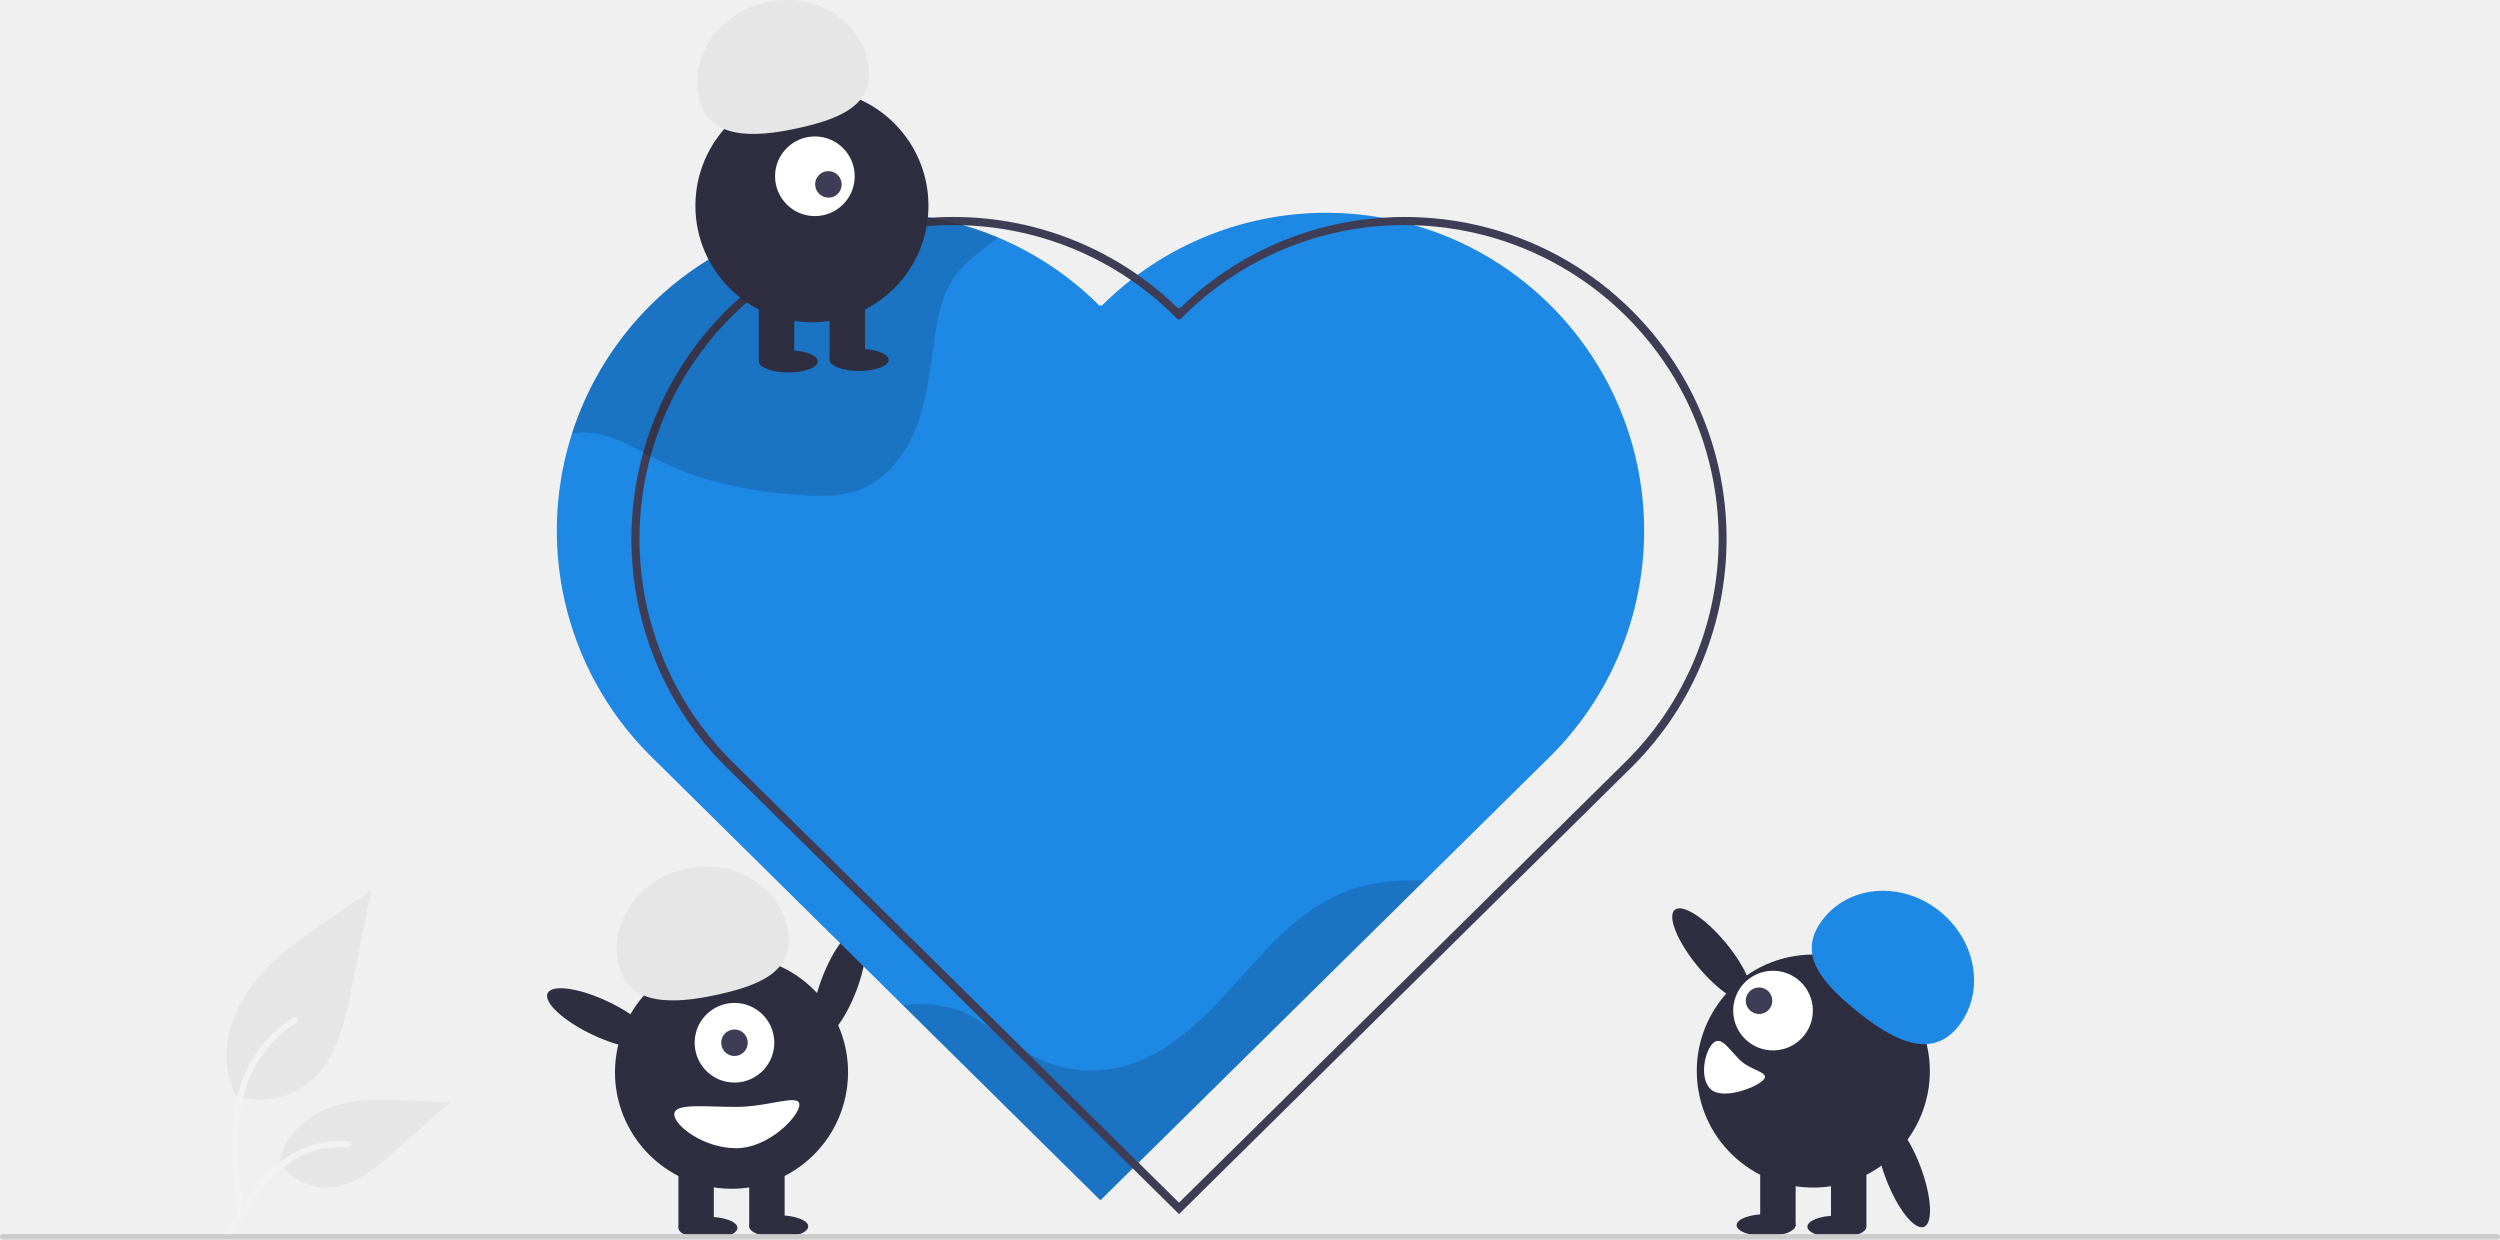
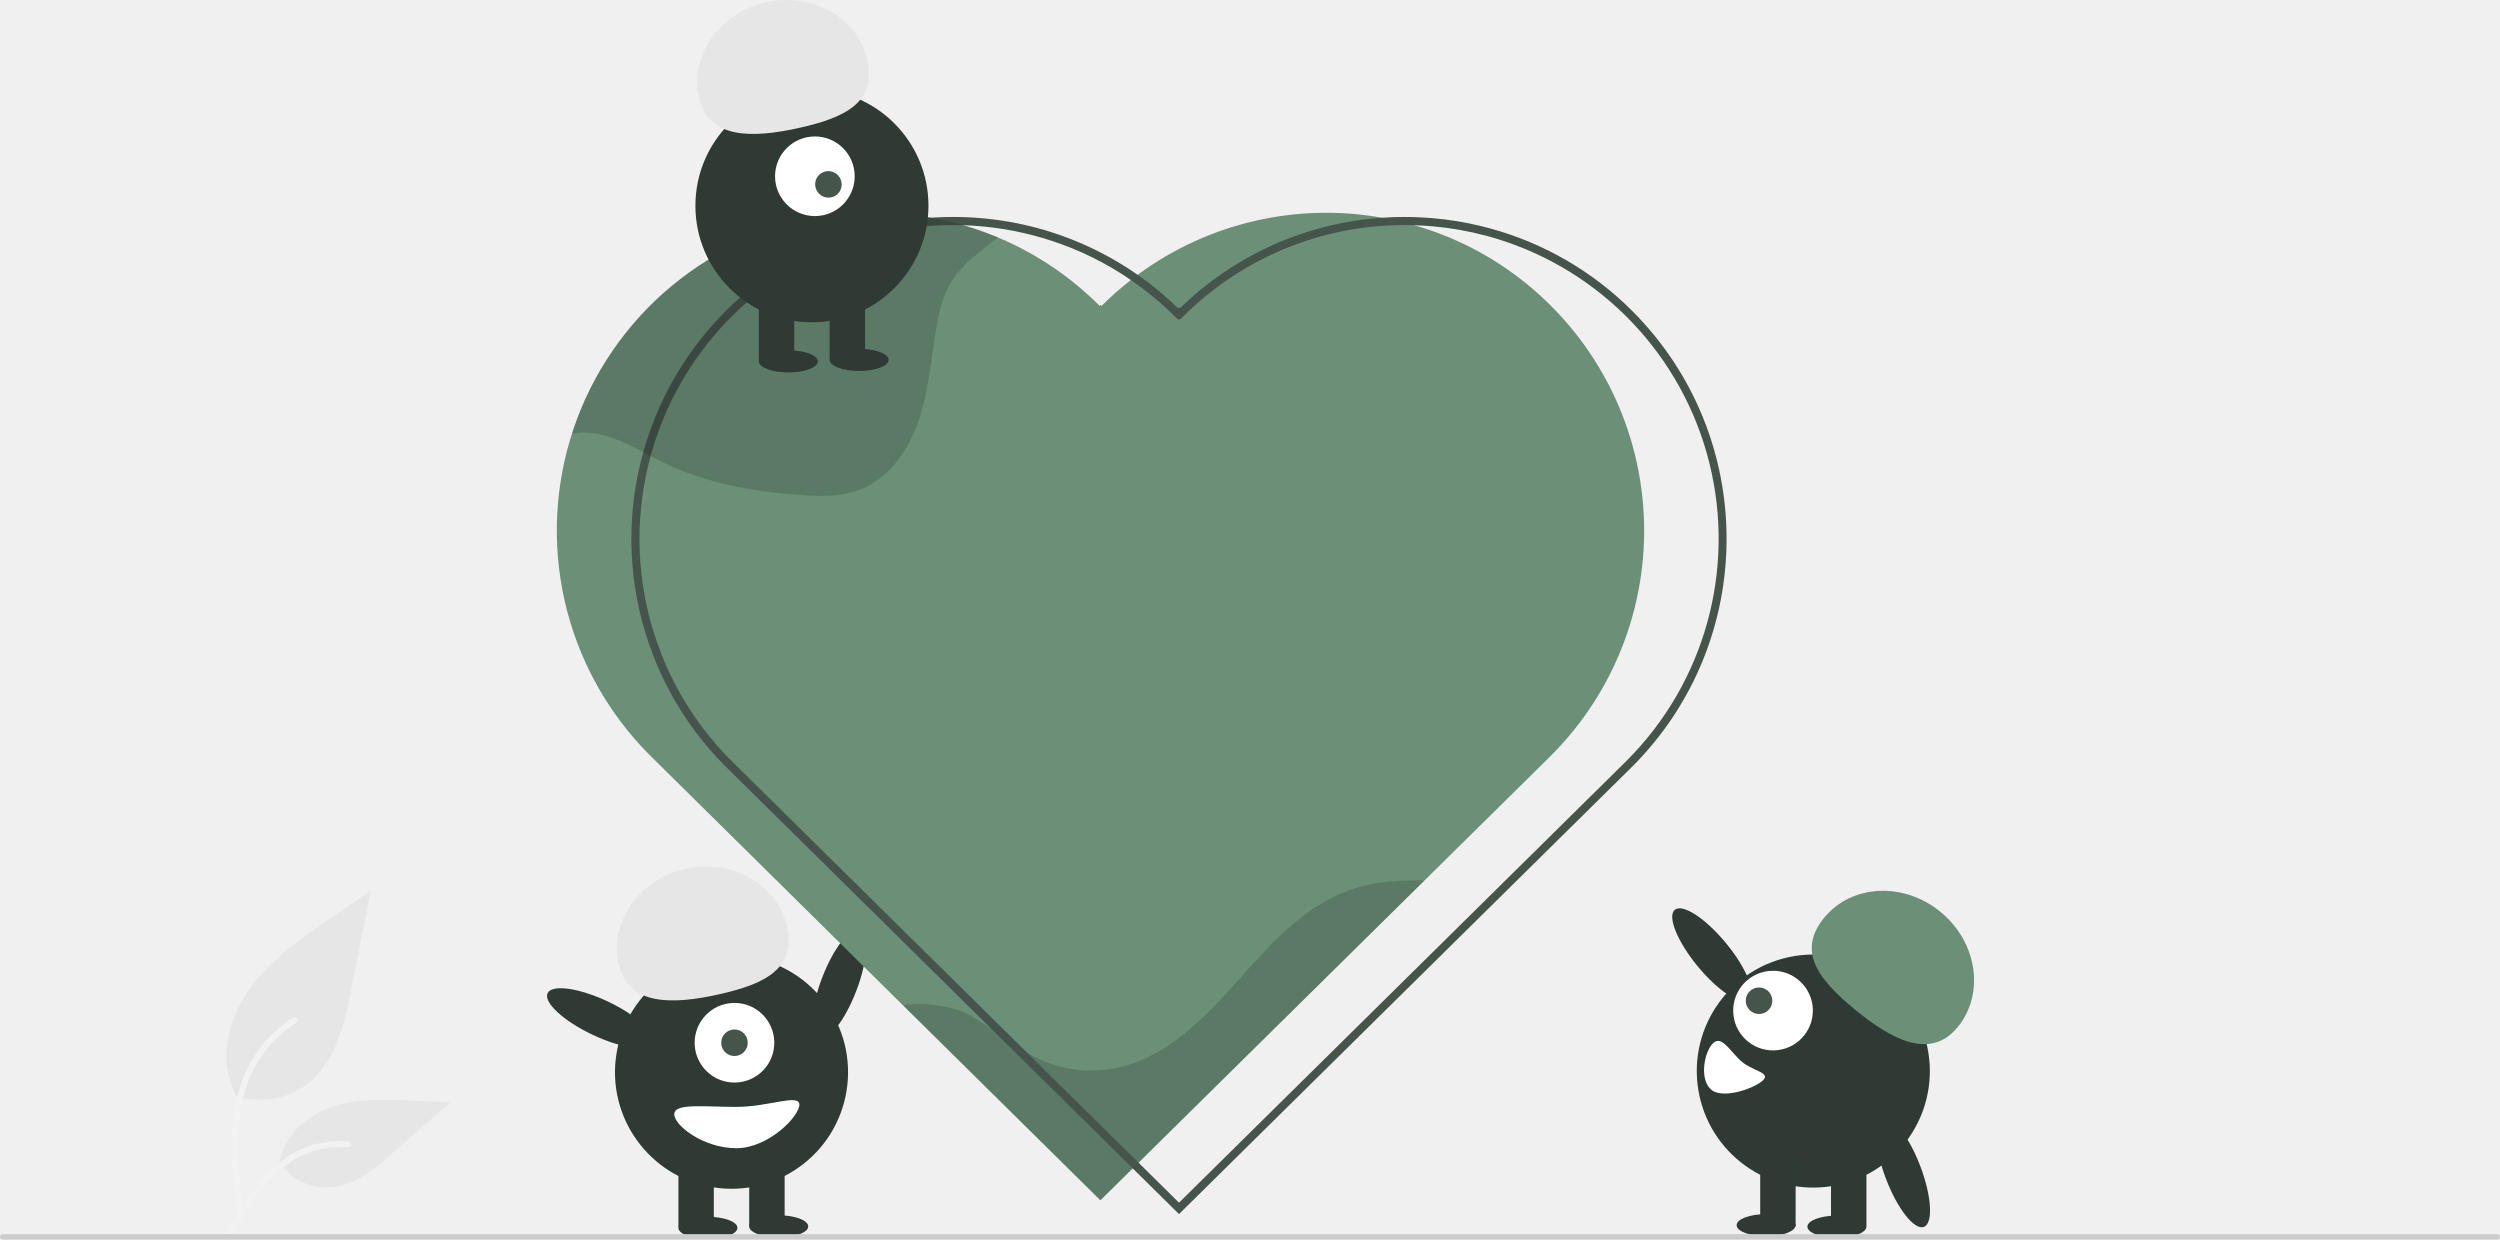
<svg xmlns="http://www.w3.org/2000/svg" id="b3c5850d-3d23-4aad-a12c-b5e8440d4fde" data-name="Layer 1" width="924" height="458.127" viewBox="0 0 924 458.127">
-   <ellipse cx="448.178" cy="584.715" rx="21.534" ry="6.76" transform="translate(-396.0122 573.659) rotate(-69.08217)" fill="#2f2e41" />
-   <circle cx="408.371" cy="617.237" r="43.067" transform="translate(-404.3092 700.5281) rotate(-80.78252)" fill="#2f2e41" />
-   <rect x="250.746" y="430.1" width="13.084" height="23.442" fill="#2f2e41" />
-   <rect x="276.913" y="430.1" width="13.084" height="23.442" fill="#2f2e41" />
-   <ellipse cx="261.649" cy="453.814" rx="10.903" ry="4.089" fill="#2f2e41" />
-   <ellipse cx="287.816" cy="453.269" rx="10.903" ry="4.089" fill="#2f2e41" />
+   <ellipse cx="448.178" cy="584.715" rx="21.534" ry="6.76" transform="translate(-396.0122 573.659) rotate(-69.08217)" fill="#2E3A33" />
+   <circle cx="408.371" cy="617.237" r="43.067" transform="translate(-404.3092 700.5281) rotate(-80.78252)" fill="#2E3A33" />
+   <rect x="250.746" y="430.1" width="13.084" height="23.442" fill="#2E3A33" />
+   <rect x="276.913" y="430.1" width="13.084" height="23.442" fill="#2E3A33" />
+   <ellipse cx="261.649" cy="453.814" rx="10.903" ry="4.089" fill="#2E3A33" />
+   <ellipse cx="287.816" cy="453.269" rx="10.903" ry="4.089" fill="#2E3A33" />
  <circle cx="409.462" cy="606.333" r="14.719" transform="translate(-155.6336 -208.6472) rotate(-1.68323)" fill="#fff" />
-   <circle cx="271.462" cy="385.397" r="4.906" fill="#3f3d56" />
+   <circle cx="271.462" cy="385.397" r="4.906" fill="#45554B" />
  <path d="M366.595,577.185c-3.477-15.574,7.639-31.31,24.829-35.149s33.944,5.675,37.422,21.249-7.915,21.318-25.105,25.156S370.072,592.759,366.595,577.185Z" transform="translate(-138 -220.9363)" fill="#e6e6e6" />
-   <ellipse cx="359.863" cy="597.253" rx="6.76" ry="21.534" transform="translate(-471.9837 445.5228) rotate(-64.62574)" fill="#2f2e41" />
+   <ellipse cx="359.863" cy="597.253" rx="6.76" ry="21.534" transform="translate(-471.9837 445.5228) rotate(-64.62574)" fill="#2E3A33" />
  <path d="M387.217,632.774c0,4.215,10.853,12.539,22.897,12.539s23.335-11.867,23.335-16.082-11.292.818-23.335.818S387.217,628.558,387.217,632.774Z" transform="translate(-138 -220.9363)" fill="#fff" />
-   <path d="M711.26,500.2,664.48,546.37,558.76,650.69l-2.14,2.11L544.7,664.56,519.71,639.87l-2.2-2.17-45.69-45.13h-.01L457.17,578.1l-8.65-8.55-25.76-25.44-3.479-3.44-41.06-40.56a117.658,117.658,0,0,1-20.52-27.63c-.5-.91-.97-1.83-1.43-2.75A117.507,117.507,0,0,1,480.98,301.2h.01c.38.06.75.12,1.13.2a113.605,113.605,0,0,1,11.91,2.77A117.093,117.093,0,0,1,523.15,317.1q1.425.885,2.82,1.8a118.172,118.172,0,0,1,18.47,15.09l.35-.35.35.35a118.542,118.542,0,0,1,10.83-9.58c.83-.65,1.67-1.29,2.51-1.91a117.449,117.449,0,0,1,90.51-21.06,111.921,111.921,0,0,1,11.92,2.78q1.965.555,3.9,1.2c1.04.34,2.08.69,3.11,1.07a116.425,116.425,0,0,1,24.39,12.1q2.505,1.635,4.94,3.42A117.547,117.547,0,0,1,711.26,500.2Z" transform="translate(-138 -220.9363)" fill="#1e88e5" />
+   <path d="M711.26,500.2,664.48,546.37,558.76,650.69l-2.14,2.11L544.7,664.56,519.71,639.87l-2.2-2.17-45.69-45.13h-.01L457.17,578.1l-8.65-8.55-25.76-25.44-3.479-3.44-41.06-40.56a117.658,117.658,0,0,1-20.52-27.63c-.5-.91-.97-1.83-1.43-2.75A117.507,117.507,0,0,1,480.98,301.2h.01c.38.06.75.12,1.13.2a113.605,113.605,0,0,1,11.91,2.77A117.093,117.093,0,0,1,523.15,317.1q1.425.885,2.82,1.8a118.172,118.172,0,0,1,18.47,15.09l.35-.35.35.35a118.542,118.542,0,0,1,10.83-9.58c.83-.65,1.67-1.29,2.51-1.91a117.449,117.449,0,0,1,90.51-21.06,111.921,111.921,0,0,1,11.92,2.78q1.965.555,3.9,1.2c1.04.34,2.08.69,3.11,1.07a116.425,116.425,0,0,1,24.39,12.1q2.505,1.635,4.94,3.42A117.547,117.547,0,0,1,711.26,500.2Z" transform="translate(-138 -220.9363)" fill="#6B8F77" />
  <path d="M664.48,546.37,558.76,650.69l-2.14,2.11L544.7,664.56,519.71,639.87l-2.2-2.17-45.69-45.13c7.34-1.71,18.62.64,22.75,2.68,9.79,4.83,17.84,12.76,27.78,17.28A46.138,46.138,0,0,0,550.68,615.66c17.82-3.74,31.61-17.52,43.77-31.08,12.16-13.57,24.59-28.13,41.68-34.42C645.14,546.84,654.82,546.09,664.48,546.37Z" transform="translate(-138 -220.9363)" opacity="0.15" />
-   <path d="M741.34,335.92a118.157,118.157,0,0,0-52.53-30.55c-1.32-.37-2.63-.7-3.96-1.01A116.831,116.831,0,0,0,667.46,301.57c-1.02-.1-2.04-.17-3.07-.22a115.155,115.155,0,0,0-15.43.06,118.397,118.397,0,0,0-74.84,33.45l-.36-.36-.36.36a118.614,118.614,0,0,0-46.7-28.08c-.99-.32-1.99-.63-2.99-.92a119.673,119.673,0,0,0-41.62-4.45c-.39.02-.78.05-1.16.09a118.306,118.306,0,0,0-69.4,29.4c-1.82,1.6-3.61,3.28-5.35,5.02A119.143,119.143,0,0,0,379.54,463.47c.35.94.73,1.87,1.13,2.8a118.153,118.153,0,0,0,25.51,37.95l38.92,38.42,3.06,3.03,84.22,83.13,2.17,2.15,22.12,21.84,17.09,16.87L741.34,504.21A119.129,119.129,0,0,0,741.34,335.92ZM739.23,502.08,573.76,665.44l-14.95-14.76-21.65-21.37-2.17-2.14-82.58-81.53-3.01-2.97L408.3,502.09A115.193,115.193,0,0,1,383.54,465.37c-.4-.93-.78-1.86-1.13-2.79A116.134,116.134,0,0,1,408.3,338.04q2.791-2.79,5.71-5.34H414.02a115.381,115.381,0,0,1,66.48-28.16q4.905-.42,9.82-.42c1.23,0,2.45.02,3.68.06a116.099,116.099,0,0,1,29.65,4.8c.99.29,1.98.6,2.96.93a114.156,114.156,0,0,1,29.33,14.49,115.614,115.614,0,0,1,16.41,13.64l1.06,1.06.35-.35.35.35,1.06-1.06a115.674,115.674,0,0,1,85.71-33.86c1.27.04,2.54.1,3.81.19,1.02.06,2.04.13,3.05.23a115.123,115.123,0,0,1,19.09,3.35c1.34.34,2.67.71,3.99,1.12A115.959,115.959,0,0,1,739.23,502.08Z" transform="translate(-138 -220.9363)" fill="#3f3d56" />
+   <path d="M741.34,335.92a118.157,118.157,0,0,0-52.53-30.55c-1.32-.37-2.63-.7-3.96-1.01A116.831,116.831,0,0,0,667.46,301.57c-1.02-.1-2.04-.17-3.07-.22a115.155,115.155,0,0,0-15.43.06,118.397,118.397,0,0,0-74.84,33.45l-.36-.36-.36.36a118.614,118.614,0,0,0-46.7-28.08c-.99-.32-1.99-.63-2.99-.92a119.673,119.673,0,0,0-41.62-4.45c-.39.02-.78.05-1.16.09a118.306,118.306,0,0,0-69.4,29.4c-1.82,1.6-3.61,3.28-5.35,5.02A119.143,119.143,0,0,0,379.54,463.47c.35.94.73,1.87,1.13,2.8a118.153,118.153,0,0,0,25.51,37.95l38.92,38.42,3.06,3.03,84.22,83.13,2.17,2.15,22.12,21.84,17.09,16.87L741.34,504.21A119.129,119.129,0,0,0,741.34,335.92ZM739.23,502.08,573.76,665.44l-14.95-14.76-21.65-21.37-2.17-2.14-82.58-81.53-3.01-2.97L408.3,502.09A115.193,115.193,0,0,1,383.54,465.37c-.4-.93-.78-1.86-1.13-2.79A116.134,116.134,0,0,1,408.3,338.04q2.791-2.79,5.71-5.34H414.02a115.381,115.381,0,0,1,66.48-28.16q4.905-.42,9.82-.42c1.23,0,2.45.02,3.68.06a116.099,116.099,0,0,1,29.65,4.8c.99.29,1.98.6,2.96.93a114.156,114.156,0,0,1,29.33,14.49,115.614,115.614,0,0,1,16.41,13.64l1.06,1.06.35-.35.35.35,1.06-1.06a115.674,115.674,0,0,1,85.71-33.86c1.27.04,2.54.1,3.81.19,1.02.06,2.04.13,3.05.23a115.123,115.123,0,0,1,19.09,3.35c1.34.34,2.67.71,3.99,1.12A115.959,115.959,0,0,1,739.23,502.08Z" transform="translate(-138 -220.9363)" fill="#45554B" />
  <path d="M506.88,308.71c-6.42,5.07-13.31,9.75-17.48,16.68-3.07,5.12-4.4,11.07-5.39,16.95-1.92,11.44-2.74,23.16-6.5,34.13-3.75,10.97-11.07,21.45-21.92,25.54-6.73,2.53-14.15,2.39-21.32,1.9-17.69-1.2-35.5-4.37-51.42-12.16-8.9-4.36-17.53-10.24-27.42-10.89a25.395,25.395,0,0,0-6.02.33A117.494,117.494,0,0,1,480.98,301.2h.01c.38.06.75.12,1.13.2a113.605,113.605,0,0,1,11.91,2.77A117.482,117.482,0,0,1,506.88,308.71Z" transform="translate(-138 -220.9363)" opacity="0.15" />
  <path d="M224.764,625.77a28.748,28.748,0,0,0,27.761-4.89c9.723-8.161,12.772-21.606,15.252-34.056L275.114,550l-15.36,10.577c-11.046,7.606-22.342,15.456-29.99,26.473s-10.987,26.056-4.842,37.977Z" transform="translate(-138 -220.9363)" fill="#e6e6e6" />
  <path d="M226.077,670.352c-1.555-11.324-3.153-22.794-2.063-34.24.969-10.165,4.07-20.093,10.383-28.234a46.968,46.968,0,0,1,12.05-10.92c1.205-.761,2.314,1.149,1.114,1.906a44.651,44.651,0,0,0-17.662,21.31c-3.845,9.78-4.463,20.442-3.8,30.831.401,6.283,1.25,12.525,2.106,18.759a1.144,1.144,0,0,1-.771,1.358,1.111,1.111,0,0,1-1.358-.771Z" transform="translate(-138 -220.9363)" fill="#f2f2f2" />
  <path d="M241.052,650.314a21.162,21.162,0,0,0,18.439,9.517c9.334-.443,17.116-6.958,24.121-13.143l20.719-18.294L290.618,627.738c-9.861-.472-19.977-.912-29.37,2.129s-18.055,10.36-19.773,20.082Z" transform="translate(-138 -220.9363)" fill="#e6e6e6" />
  <path d="M221.683,676.862c7.483-13.241,16.162-27.956,31.671-32.659a35.342,35.342,0,0,1,13.321-1.375c1.414.122,1.061,2.302-.351,2.18a32.833,32.833,0,0,0-21.259,5.624c-5.994,4.08-10.661,9.753-14.612,15.768-2.42,3.685-4.587,7.525-6.755,11.361-.693,1.226-2.718.341-2.017-.899Z" transform="translate(-138 -220.9363)" fill="#f2f2f2" />
-   <circle cx="300.091" cy="76.051" r="43.067" fill="#2f2e41" />
-   <rect x="280.465" y="109.85" width="13.084" height="23.442" fill="#2f2e41" />
-   <rect x="306.632" y="109.85" width="13.084" height="23.442" fill="#2f2e41" />
-   <ellipse cx="291.368" cy="133.565" rx="10.903" ry="4.089" fill="#2f2e41" />
-   <ellipse cx="317.536" cy="133.02" rx="10.903" ry="4.089" fill="#2f2e41" />
+   <circle cx="300.091" cy="76.051" r="43.067" fill="#2E3A33" />
+   <rect x="280.465" y="109.85" width="13.084" height="23.442" fill="#2E3A33" />
+   <rect x="306.632" y="109.85" width="13.084" height="23.442" fill="#2E3A33" />
+   <ellipse cx="291.368" cy="133.565" rx="10.903" ry="4.089" fill="#2E3A33" />
+   <ellipse cx="317.536" cy="133.02" rx="10.903" ry="4.089" fill="#2E3A33" />
  <circle cx="301.181" cy="65.148" r="14.719" fill="#fff" />
-   <ellipse cx="444.181" cy="289.084" rx="4.886" ry="4.921" transform="translate(-212.3404 177.7006) rotate(-44.98705)" fill="#3f3d56" />
+   <ellipse cx="444.181" cy="289.084" rx="4.886" ry="4.921" transform="translate(-212.3404 177.7006) rotate(-44.98705)" fill="#45554B" />
  <path d="M396.314,256.936c-3.477-15.574,7.639-31.31,24.829-35.149s33.944,5.675,37.422,21.249-7.915,21.318-25.105,25.156S399.791,272.51,396.314,256.936Z" transform="translate(-138 -220.9363)" fill="#e6e6e6" />
-   <ellipse cx="770.709" cy="573.814" rx="6.76" ry="21.534" transform="translate(-326.9695 400.5432) rotate(-39.51212)" fill="#2f2e41" />
-   <circle cx="808.201" cy="616.798" r="43.067" transform="translate(-226.3641 -83.51221) rotate(-9.21748)" fill="#2f2e41" />
-   <rect x="676.743" y="429.661" width="13.084" height="23.442" fill="#2f2e41" />
-   <rect x="650.576" y="429.661" width="13.084" height="23.442" fill="#2f2e41" />
-   <ellipse cx="678.924" cy="453.375" rx="10.903" ry="4.089" fill="#2f2e41" />
-   <ellipse cx="652.756" cy="452.83" rx="10.903" ry="4.089" fill="#2f2e41" />
-   <path d="M823.28,593.819c-13.578-11.219-21.124-21.507-10.96-33.808s29.411-13.178,42.989-1.959,16.344,30.287,6.18,42.588S836.857,605.039,823.28,593.819Z" transform="translate(-138 -220.9363)" fill="#1e88e5" />
+   <ellipse cx="770.709" cy="573.814" rx="6.76" ry="21.534" transform="translate(-326.9695 400.5432) rotate(-39.51212)" fill="#2E3A33" />
+   <circle cx="808.201" cy="616.798" r="43.067" transform="translate(-226.3641 -83.51221) rotate(-9.21748)" fill="#2E3A33" />
+   <rect x="676.743" y="429.661" width="13.084" height="23.442" fill="#2E3A33" />
+   <rect x="650.576" y="429.661" width="13.084" height="23.442" fill="#2E3A33" />
+   <ellipse cx="678.924" cy="453.375" rx="10.903" ry="4.089" fill="#2E3A33" />
+   <ellipse cx="652.756" cy="452.83" rx="10.903" ry="4.089" fill="#2E3A33" />
+   <path d="M823.28,593.819c-13.578-11.219-21.124-21.507-10.96-33.808s29.411-13.178,42.989-1.959,16.344,30.287,6.18,42.588S836.857,605.039,823.28,593.819Z" transform="translate(-138 -220.9363)" fill="#6B8F77" />
  <circle cx="793.311" cy="594.45" r="14.719" transform="translate(-155.1189 -197.3773) rotate(-1.68323)" fill="#fff" />
-   <circle cx="650.138" cy="369.868" r="4.906" fill="#3f3d56" />
+   <circle cx="650.138" cy="369.868" r="4.906" fill="#45554B" />
  <path d="M771.063,606.572c-2.981,2.981-5.088,12.644-.895,16.837s16.515-.268,19.495-3.248-4.509-3.353-8.702-7.545S774.043,603.592,771.063,606.572Z" transform="translate(-138 -220.9363)" fill="#fff" />
-   <ellipse cx="841.394" cy="654.275" rx="6.76" ry="21.534" transform="translate(-316.1416 122.5862) rotate(-20.9178)" fill="#2f2e41" />
+   <ellipse cx="841.394" cy="654.275" rx="6.76" ry="21.534" transform="translate(-316.1416 122.5862) rotate(-20.9178)" fill="#2E3A33" />
  <path d="M1061,679.064H139a1,1,0,0,1,0-2h922a1,1,0,0,1,0,2Z" transform="translate(-138 -220.9363)" fill="#ccc" />
</svg>
